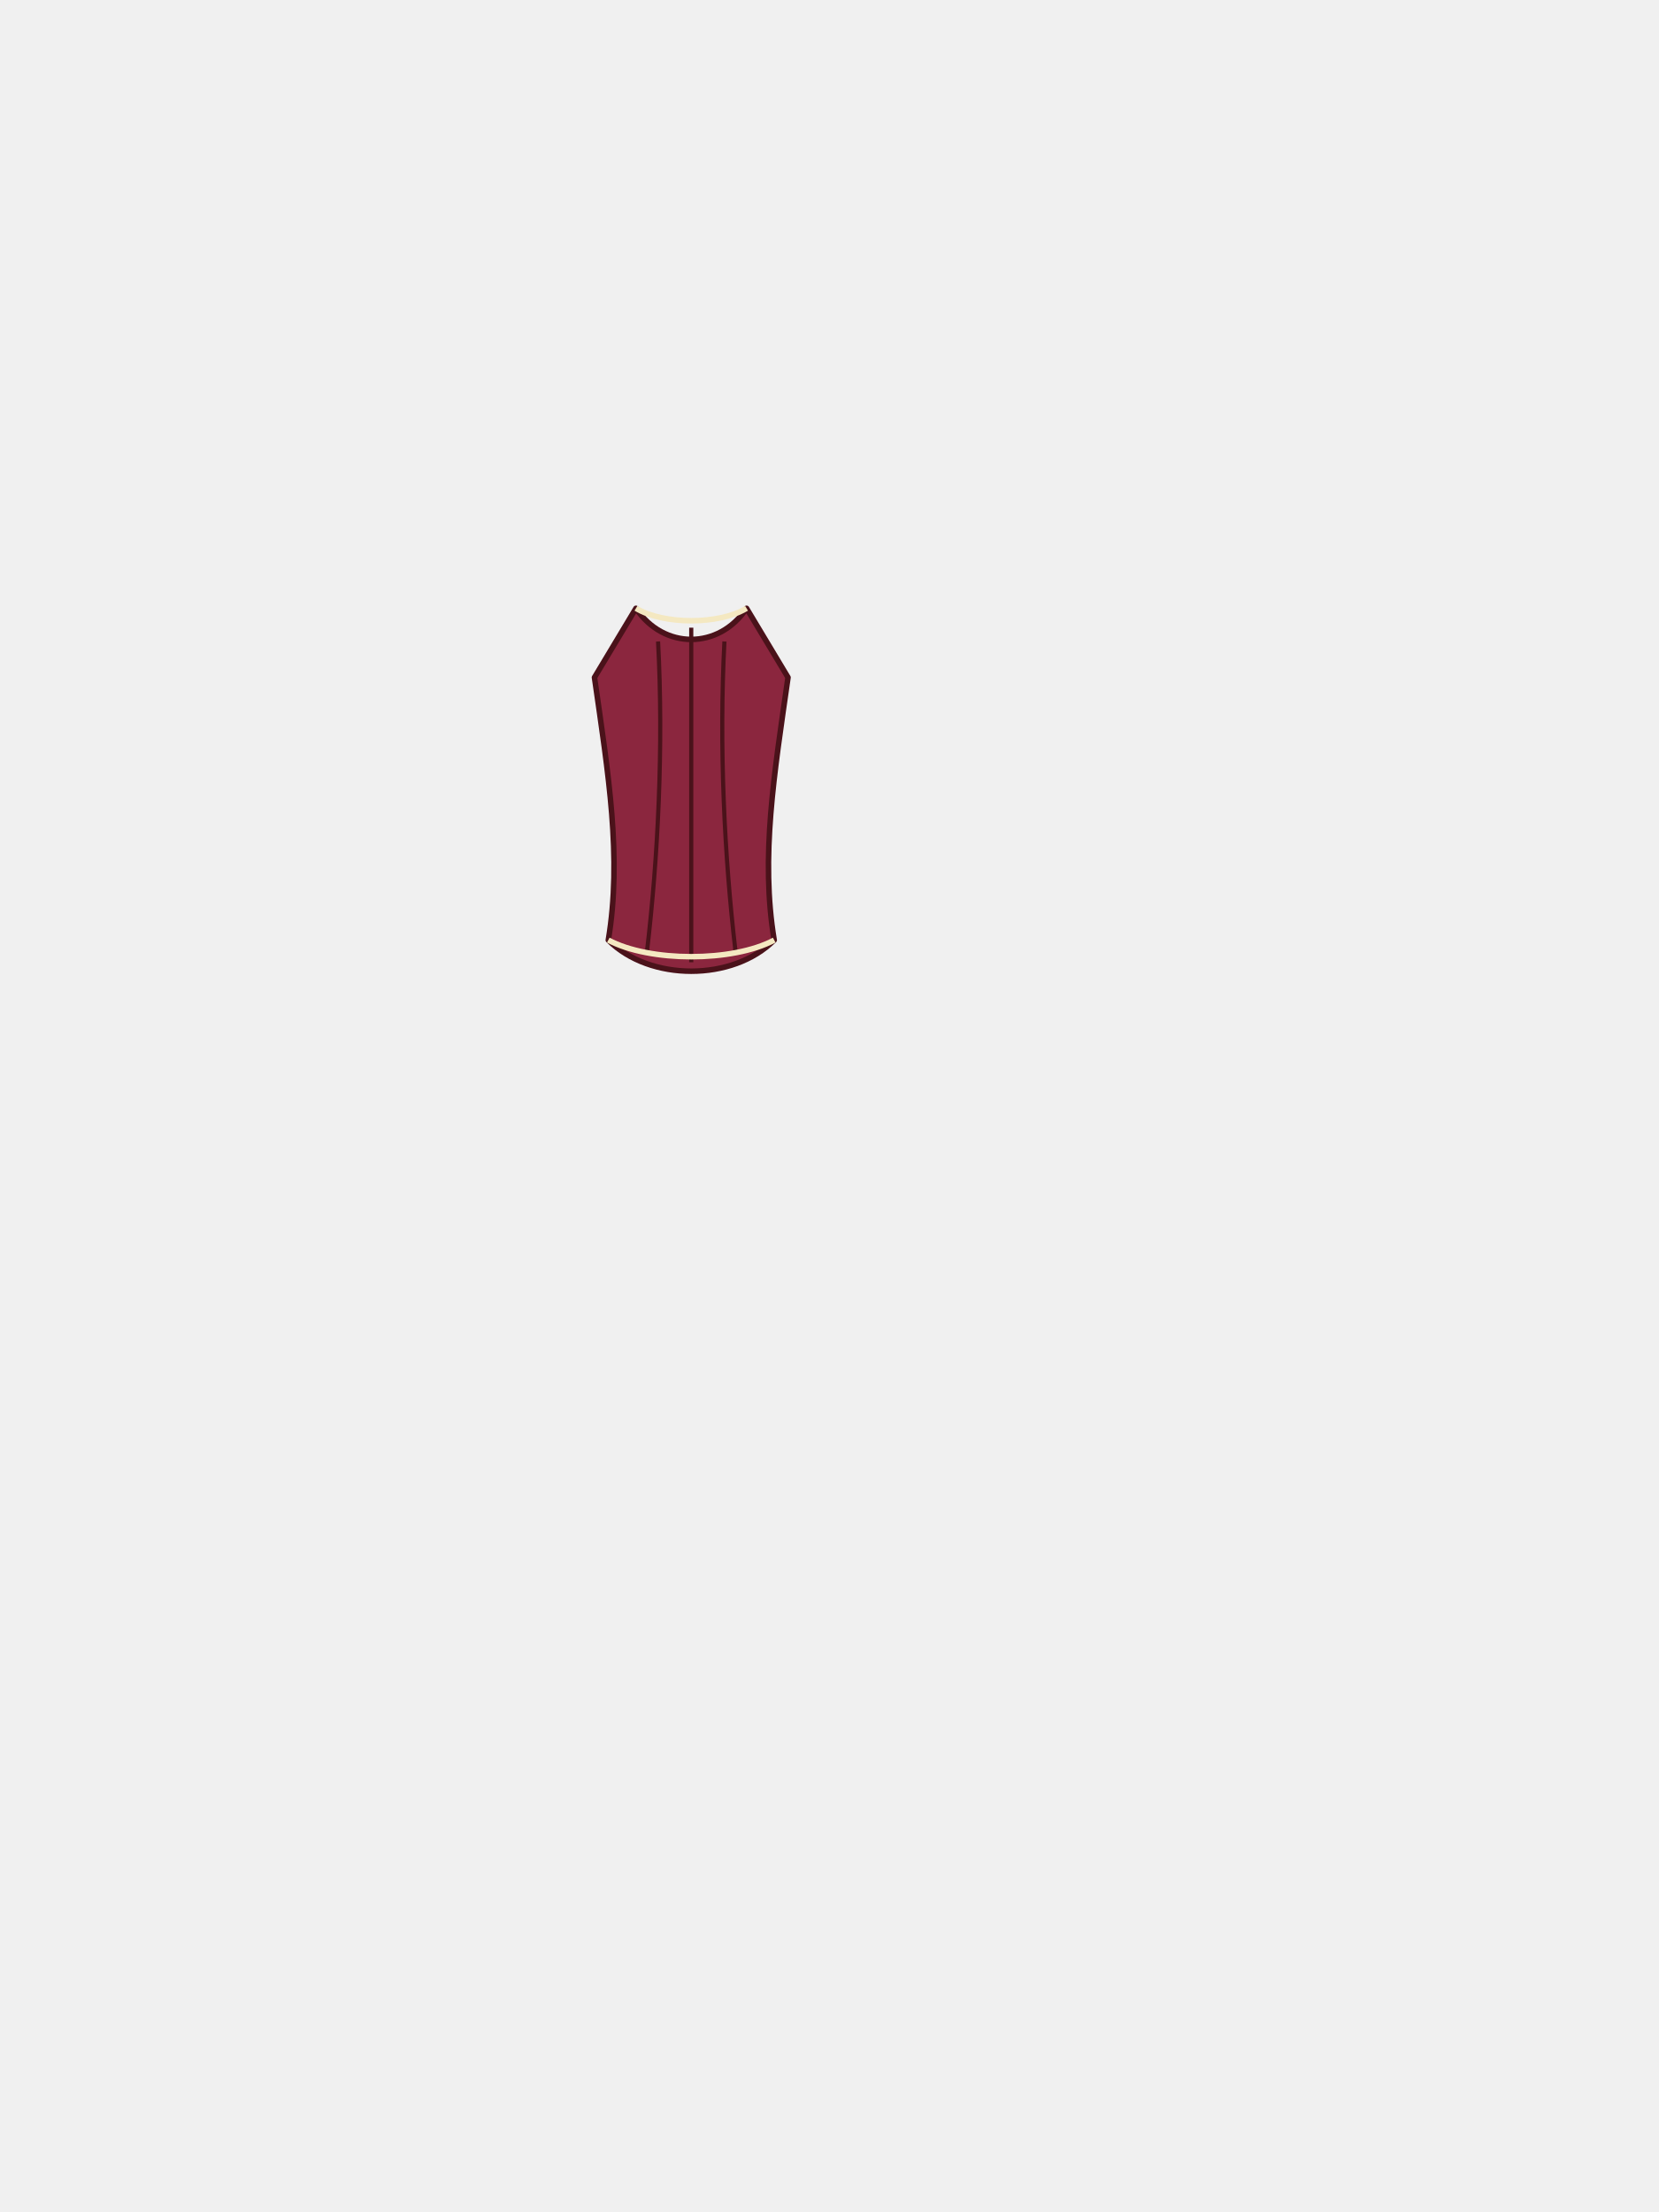
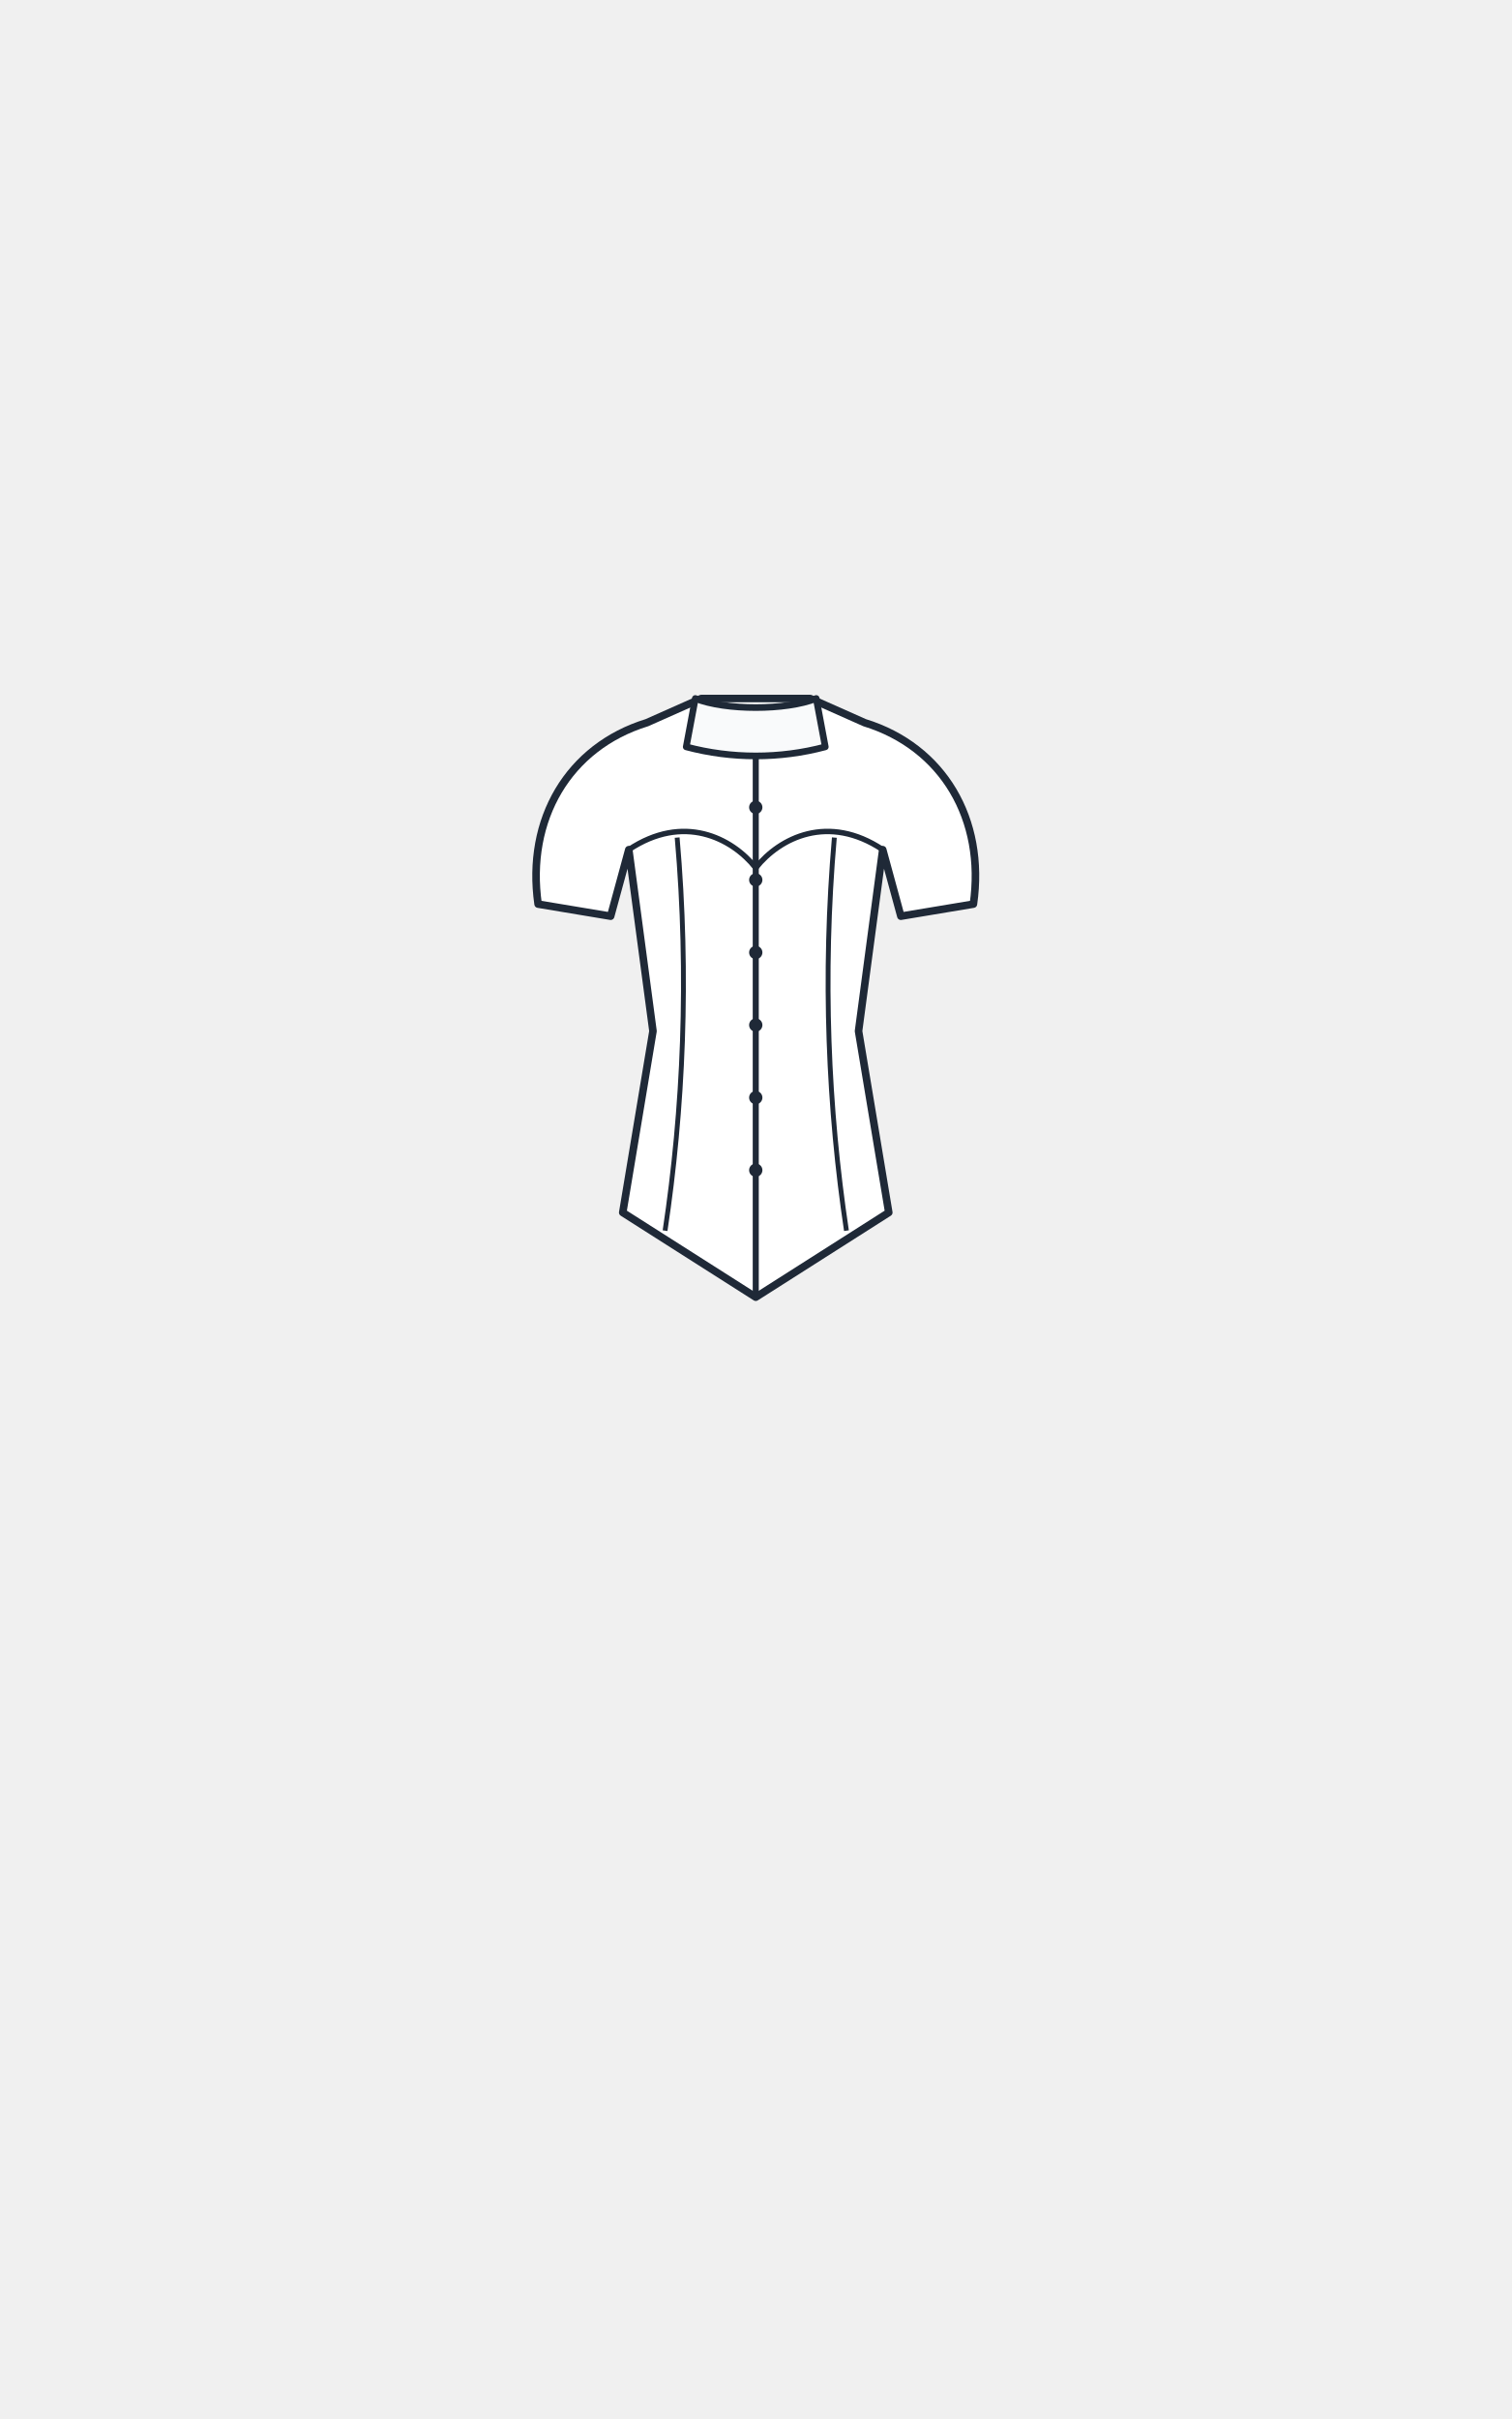
- <svg xmlns="http://www.w3.org/2000/svg" viewBox="0 0 600 800" width="600" height="800">
-   <g id="victorian-corset-bodice" fill="#8B263E" stroke="#4A121A" stroke-width="2" stroke-linejoin="round">
-     <path d="M 230 220               C 240 235, 260 235, 270 220               L 285 245               C 280 280, 275 310, 280 340               C 265 355, 235 355, 220 340               C 225 310, 220 280, 215 245               Z" />
-     <path d="M 250 227 L 250 348" stroke="#4A121A" stroke-width="1.5" fill="none" />
-     <path d="M 238 232 C 240 270, 238 310, 234 344" stroke="#4A121A" stroke-width="1.5" fill="none" />
-     <path d="M 262 232 C 260 270, 262 310, 266 344" stroke="#4A121A" stroke-width="1.5" fill="none" />
-     <path d="M 230 220 C 240 226, 260 226, 270 220" stroke="#F4E8C1" stroke-width="2" fill="none" />
-     <path d="M 220 340 C 235 348, 265 348, 280 340" stroke="#F4E8C1" stroke-width="2" fill="none" />
+ <svg xmlns="http://www.w3.org/2000/svg" viewBox="0 0 500 800" width="500" height="800">
+   <g id="normalized-garment-layer" transform="matrix(1 0 0 1 140 215)">
+     <path d="M74,24 L92,16 L128,16 L146,24 C172,32 186,56 182,84 L158,88 L152,66 L144,126 L154,186 L110,214 L66,186 L76,126 L68,66 L62,88 L38,84 C34,56 48,32 74,24 Z" fill="#ffffff" stroke="#1f2937" stroke-width="2.5" stroke-linejoin="round" />
+     <path d="M90,16 C100,20 120,20 130,16 L133,32 C118,36 102,36 87,32 Z" fill="#f9fafb" stroke="#1f2937" stroke-width="2.2" stroke-linejoin="round" />
+     <path d="M68,66 C86,54 102,62 110,72 C118,62 134,54 152,66" fill="none" stroke="#1f2937" stroke-width="1.8" />
+     <line x1="110" y1="35" x2="110" y2="214" stroke="#1f2937" stroke-width="2" />
+     <circle cx="110" cy="52" r="2.2" fill="#1f2937" />
+     <circle cx="110" cy="76" r="2.2" fill="#1f2937" />
+     <circle cx="110" cy="100" r="2.2" fill="#1f2937" />
+     <circle cx="110" cy="124" r="2.2" fill="#1f2937" />
+     <circle cx="110" cy="148" r="2.2" fill="#1f2937" />
+     <circle cx="110" cy="172" r="2.2" fill="#1f2937" />
+     <path d="M84,62 C88,108 86,152 80,192" fill="none" stroke="#1f2937" stroke-width="1.6" />
+     <path d="M136,62 C132,108 134,152 140,192" fill="none" stroke="#1f2937" stroke-width="1.6" />
  </g>
</svg>
